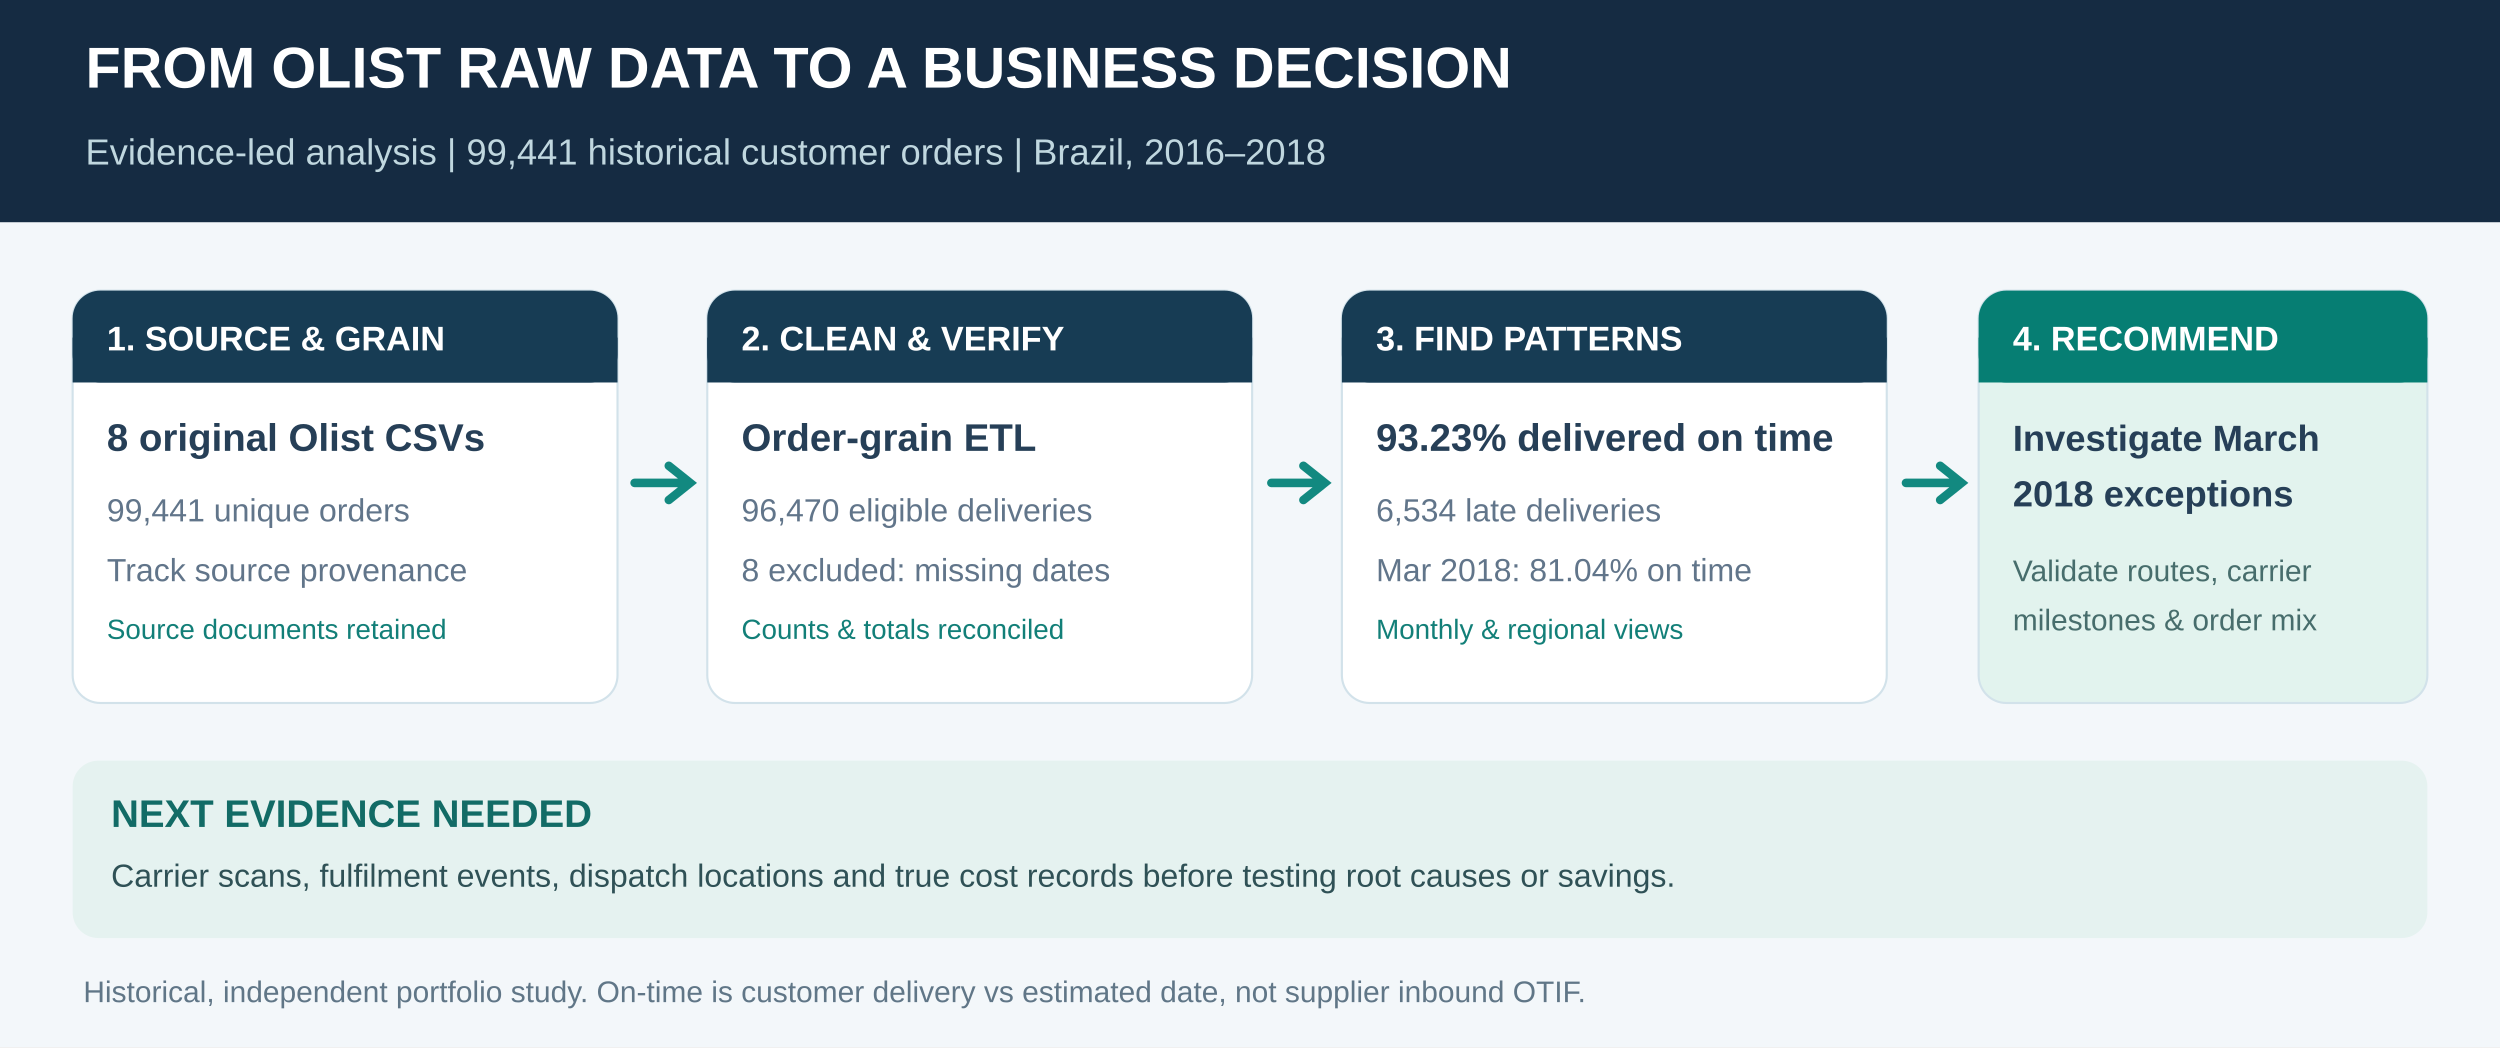
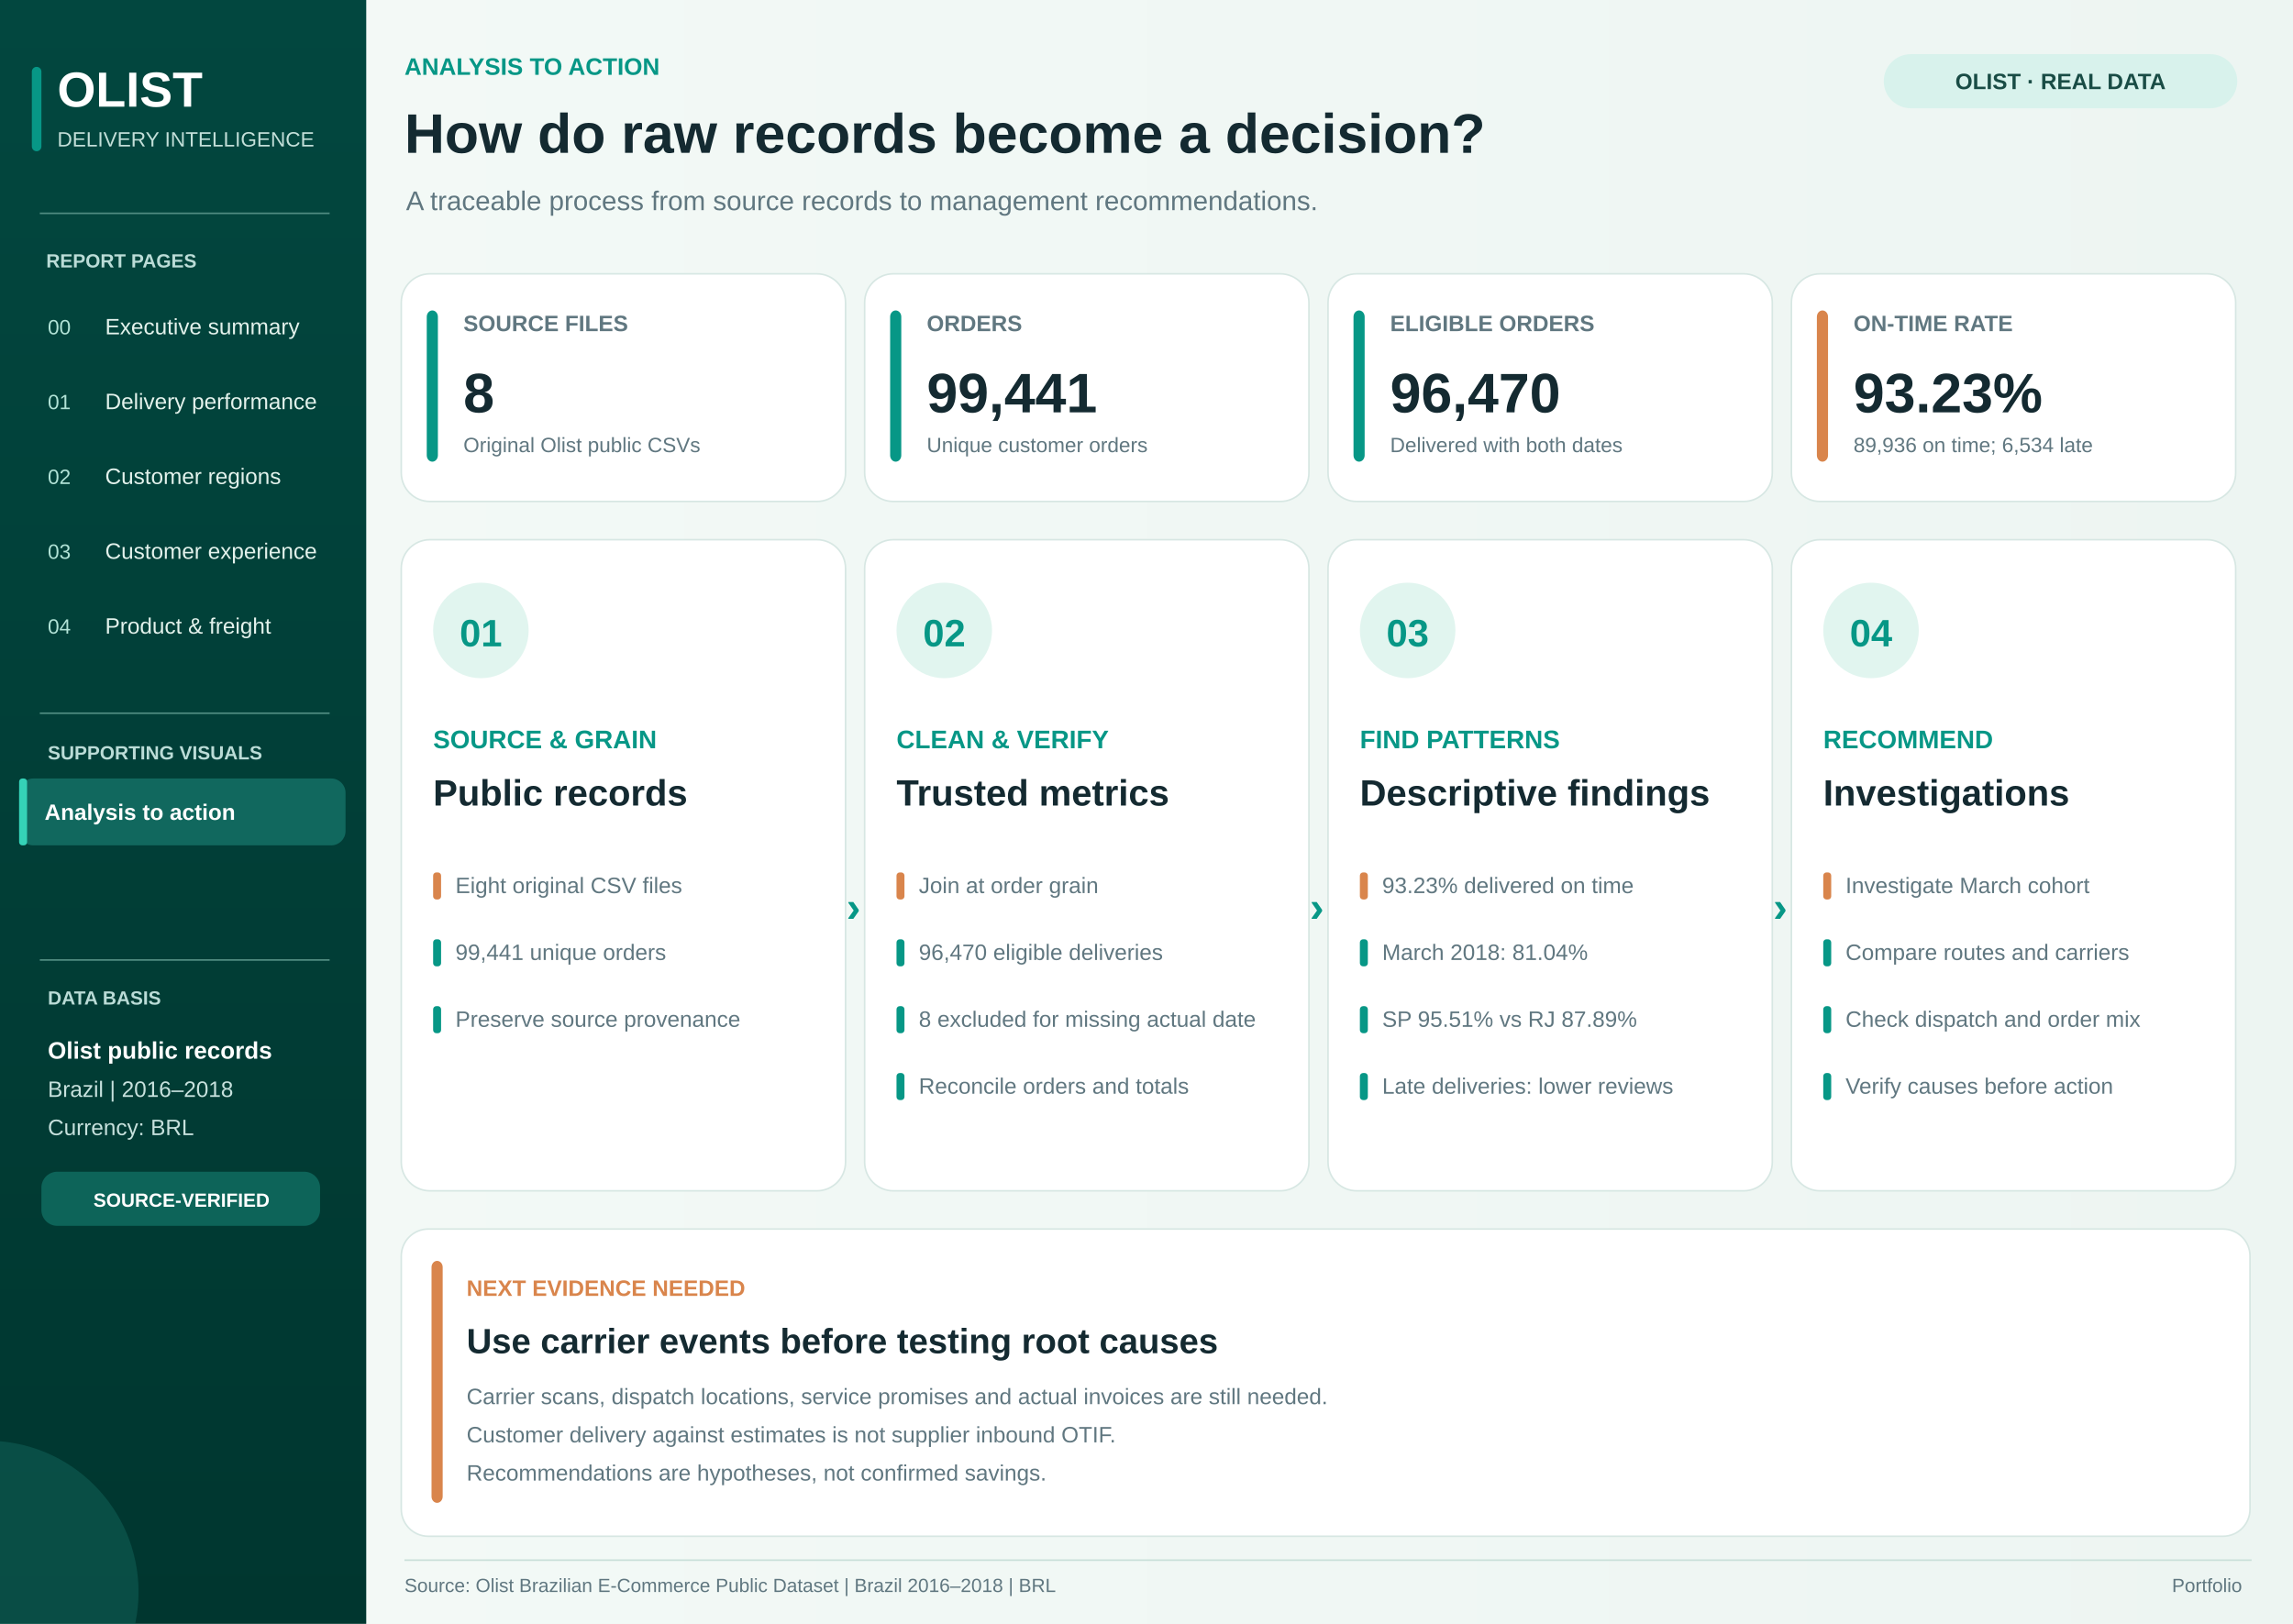
- <svg xmlns="http://www.w3.org/2000/svg" viewBox="0 0 1170 490" width="1170" height="490" role="img" aria-label="Olist data-to-decision flow: eight original CSVs, verified order-grain analysis of 99,441 orders, customer delivery insights and recommended investigations">
-   <rect width="1170" height="490" fill="#F3F7FA" />
-   <rect width="1170" height="104" fill="#152B42" />
-   <text x="40" y="41" font-family="Arial,sans-serif" font-size="27" font-weight="bold" fill="#FFFFFF">FROM OLIST RAW DATA TO A BUSINESS DECISION</text>
-   <text x="40" y="77" font-family="Arial,sans-serif" font-size="17" fill="#C0D7DF">Evidence-led analysis | 99,441 historical customer orders | Brazil, 2016–2018</text>
-   <rect x="34" y="136" width="255" height="193" rx="13" fill="#FFFFFF" stroke="#D2E2EA" />
-   <rect x="34" y="136" width="255" height="43" rx="13" fill="#173C54" />
-   <rect x="34" y="158" width="255" height="21" fill="#173C54" />
-   <text x="50" y="164" font-family="Arial,sans-serif" font-size="16" font-weight="bold" fill="#FFFFFF">1. SOURCE &amp; GRAIN</text>
-   <text x="50" y="211" font-family="Arial,sans-serif" font-size="18" font-weight="bold" fill="#263F57">8 original Olist CSVs</text>
-   <text x="50" y="244" font-family="Arial,sans-serif" font-size="15" fill="#61758A">99,441 unique orders</text>
-   <text x="50" y="272" font-family="Arial,sans-serif" font-size="15" fill="#61758A">Track source provenance</text>
-   <text x="50" y="299" font-family="Arial,sans-serif" font-size="13" fill="#127F78">Source documents retained</text>
-   <path d="M297 226 H323 M313 218 L323 226 L313 234" stroke="#128980" fill="none" stroke-width="4" stroke-linecap="round" />
-   <rect x="331" y="136" width="255" height="193" rx="13" fill="#FFFFFF" stroke="#D2E2EA" />
-   <rect x="331" y="136" width="255" height="43" rx="13" fill="#173C54" />
-   <rect x="331" y="158" width="255" height="21" fill="#173C54" />
-   <text x="347" y="164" font-family="Arial,sans-serif" font-size="16" font-weight="bold" fill="#FFFFFF">2. CLEAN &amp; VERIFY</text>
-   <text x="347" y="211" font-family="Arial,sans-serif" font-size="18" font-weight="bold" fill="#263F57">Order-grain ETL</text>
-   <text x="347" y="244" font-family="Arial,sans-serif" font-size="15" fill="#61758A">96,470 eligible deliveries</text>
-   <text x="347" y="272" font-family="Arial,sans-serif" font-size="15" fill="#61758A">8 excluded: missing dates</text>
-   <text x="347" y="299" font-family="Arial,sans-serif" font-size="13" fill="#127F78">Counts &amp; totals reconciled</text>
-   <path d="M595 226 H620 M610 218 L620 226 L610 234" stroke="#128980" fill="none" stroke-width="4" stroke-linecap="round" />
-   <rect x="628" y="136" width="255" height="193" rx="13" fill="#FFFFFF" stroke="#D2E2EA" />
-   <rect x="628" y="136" width="255" height="43" rx="13" fill="#173C54" />
-   <rect x="628" y="158" width="255" height="21" fill="#173C54" />
-   <text x="644" y="164" font-family="Arial,sans-serif" font-size="16" font-weight="bold" fill="#FFFFFF">3. FIND PATTERNS</text>
-   <text x="644" y="211" font-family="Arial,sans-serif" font-size="18" font-weight="bold" fill="#263F57">93.23% delivered on time</text>
-   <text x="644" y="244" font-family="Arial,sans-serif" font-size="15" fill="#61758A">6,534 late deliveries</text>
-   <text x="644" y="272" font-family="Arial,sans-serif" font-size="15" fill="#61758A">Mar 2018: 81.04% on time</text>
-   <text x="644" y="299" font-family="Arial,sans-serif" font-size="13" fill="#127F78">Monthly &amp; regional views</text>
-   <path d="M892 226 H918 M908 218 L918 226 L908 234" stroke="#128980" fill="none" stroke-width="4" stroke-linecap="round" />
-   <rect x="926" y="136" width="210" height="193" rx="13" fill="#E2F3EE" stroke="#D2E2EA" />
-   <rect x="926" y="136" width="210" height="43" rx="13" fill="#067E73" />
-   <rect x="926" y="158" width="210" height="21" fill="#067E73" />
-   <text x="942" y="164" font-family="Arial,sans-serif" font-size="16" font-weight="bold" fill="#FFFFFF">4. RECOMMEND</text>
-   <text x="942" y="211" font-family="Arial,sans-serif" font-size="17" font-weight="bold" fill="#263F57">Investigate March</text>
-   <text x="942" y="237" font-family="Arial,sans-serif" font-size="17" font-weight="bold" fill="#263F57">2018 exceptions</text>
-   <text x="942" y="272" font-family="Arial,sans-serif" font-size="14" fill="#476D6C">Validate routes, carrier</text>
-   <text x="942" y="295" font-family="Arial,sans-serif" font-size="14" fill="#476D6C">milestones &amp; order mix</text>
-   <rect x="34" y="356" width="1102" height="83" rx="12" fill="#E5F2F0" />
-   <text x="52" y="387" font-family="Arial,sans-serif" font-size="18" font-weight="bold" fill="#126B66">NEXT EVIDENCE NEEDED</text>
-   <text x="52" y="415" font-family="Arial,sans-serif" font-size="15" fill="#2F5156">Carrier scans, fulfilment events, dispatch locations and true cost records before testing root causes or savings.</text>
-   <text x="39" y="469" font-family="Arial,sans-serif" font-size="14" fill="#607687">Historical, independent portfolio study. On-time is customer delivery vs estimated date, not supplier inbound OTIF.</text>
+ <svg xmlns="http://www.w3.org/2000/svg" viewBox="0 0 1440 1020" width="1440" height="1020" role="img" aria-label="How do raw records become a decision?">
+   <defs>
+     <linearGradient id="pageBg">
+       <stop offset="0%" stop-color="#F4FAF7" />
+       <stop offset="100%" stop-color="#EDF5F2" />
+     </linearGradient>
+     <linearGradient id="sideBg" x2="0" y2="1">
+       <stop offset="0%" stop-color="#02473F" />
+       <stop offset="100%" stop-color="#00362F" />
+     </linearGradient>
+     <filter id="shadow" x="-5%" y="-5%" width="112%" height="118%">
+       <feDropShadow dx="0" dy="3" stdDeviation="3" flood-color="#38665D" flood-opacity=".13" />
+     </filter>
+   </defs>
+   <g font-family="Arial,Helvetica,sans-serif">
+     <rect x="0" y="0" width="1440" height="1020" rx="0" fill="url(#pageBg)" />
+     <rect x="0" y="0" width="230" height="1020" rx="0" fill="url(#sideBg)" />
+     <circle cx="-8" cy="1000" r="95" fill="#12675D" opacity=".48" />
+     <rect x="20" y="42" width="6" height="53" rx="3" fill="#079786" />
+     <text x="36" y="67" font-size="31" fill="#FFFFFF" font-weight="700" text-anchor="start">OLIST</text>
+     <text x="36" y="92" font-size="13" fill="#C3DFD9" font-weight="400" text-anchor="start">DELIVERY INTELLIGENCE</text>
+     <line x1="25" y1="134" x2="207" y2="134" stroke="#508C81" />
+     <text x="29" y="168" font-size="12" fill="#BBDCD7" font-weight="700" text-anchor="start">REPORT PAGES</text>
+     <text x="30" y="210" font-size="13" fill="#B2E3D7" font-weight="400" text-anchor="start">00</text>
+     <text x="66" y="210" font-size="14" fill="#E3F2EC" font-weight="400" text-anchor="start">Executive summary</text>
+     <text x="30" y="257" font-size="13" fill="#B2E3D7" font-weight="400" text-anchor="start">01</text>
+     <text x="66" y="257" font-size="14" fill="#E3F2EC" font-weight="400" text-anchor="start">Delivery performance</text>
+     <text x="30" y="304" font-size="13" fill="#B2E3D7" font-weight="400" text-anchor="start">02</text>
+     <text x="66" y="304" font-size="14" fill="#E3F2EC" font-weight="400" text-anchor="start">Customer regions</text>
+     <text x="30" y="351" font-size="13" fill="#B2E3D7" font-weight="400" text-anchor="start">03</text>
+     <text x="66" y="351" font-size="14" fill="#E3F2EC" font-weight="400" text-anchor="start">Customer experience</text>
+     <text x="30" y="398" font-size="13" fill="#B2E3D7" font-weight="400" text-anchor="start">04</text>
+     <text x="66" y="398" font-size="14" fill="#E3F2EC" font-weight="400" text-anchor="start">Product &amp; freight</text>
+     <line x1="25" y1="448" x2="207" y2="448" stroke="#508C81" />
+     <text x="30" y="477" font-size="12" fill="#BBDCD7" font-weight="700" text-anchor="start">SUPPORTING VISUALS</text>
+     <rect x="12" y="489" width="205" height="42" rx="9" fill="#11685E" />
+     <rect x="12" y="489" width="5" height="42" rx="2" fill="#35D2B7" />
+     <text x="28" y="515" font-size="14" fill="#FFFFFF" font-weight="700" text-anchor="start">Analysis to action</text>
+     <line x1="25" y1="603" x2="207" y2="603" stroke="#508C81" />
+     <text x="30" y="631" font-size="12" fill="#BBDCD7" font-weight="700" text-anchor="start">DATA BASIS</text>
+     <text x="30" y="665" font-size="15" fill="#FFFFFF" font-weight="700" text-anchor="start">Olist public records</text>
+     <text x="30" y="689" font-size="14" fill="#C7E1DD" font-weight="400" text-anchor="start">Brazil | 2016–2018</text>
+     <text x="30" y="713" font-size="14" fill="#C7E1DD" font-weight="400" text-anchor="start">Currency: BRL</text>
+     <rect x="26" y="736" width="175" height="34" rx="10" fill="#0D6459" />
+     <text x="114" y="758" font-size="12" fill="#FFFFFF" font-weight="700" text-anchor="middle">SOURCE-VERIFIED</text>
+     <text x="254" y="47" font-size="15" fill="#079786" font-weight="700" text-anchor="start">ANALYSIS TO ACTION</text>
+     <text x="254" y="96" font-size="35" fill="#142A31" font-weight="700" text-anchor="start">How do raw records become a decision?</text>
+     <text x="255" y="132" font-size="17" fill="#607780" font-weight="400" text-anchor="start">A traceable process from source records to management recommendations.</text>
+     <rect x="1183" y="34" width="222" height="34" rx="17" fill="#D8F2EC" />
+     <text x="1294" y="56" font-size="14" fill="#194C45" font-weight="700" text-anchor="middle">OLIST · REAL DATA</text>
+     <rect x="252" y="172" width="279" height="143" rx="18" fill="#FFFFFF" stroke="#D7E7E3" />
+     <rect x="268" y="195" width="7" height="95" rx="4" fill="#079786" />
+     <text x="291" y="208" font-size="14" fill="#607780" font-weight="700" text-anchor="start">SOURCE FILES</text>
+     <text x="291" y="259" font-size="35" fill="#142A31" font-weight="700" text-anchor="start">8</text>
+     <text x="291" y="284" font-size="13" fill="#607780" font-weight="400" text-anchor="start">Original Olist public CSVs</text>
+     <rect x="543" y="172" width="279" height="143" rx="18" fill="#FFFFFF" stroke="#D7E7E3" />
+     <rect x="559" y="195" width="7" height="95" rx="4" fill="#079786" />
+     <text x="582" y="208" font-size="14" fill="#607780" font-weight="700" text-anchor="start">ORDERS</text>
+     <text x="582" y="259" font-size="35" fill="#142A31" font-weight="700" text-anchor="start">99,441</text>
+     <text x="582" y="284" font-size="13" fill="#607780" font-weight="400" text-anchor="start">Unique customer orders</text>
+     <rect x="834" y="172" width="279" height="143" rx="18" fill="#FFFFFF" stroke="#D7E7E3" />
+     <rect x="850" y="195" width="7" height="95" rx="4" fill="#079786" />
+     <text x="873" y="208" font-size="14" fill="#607780" font-weight="700" text-anchor="start">ELIGIBLE ORDERS</text>
+     <text x="873" y="259" font-size="35" fill="#142A31" font-weight="700" text-anchor="start">96,470</text>
+     <text x="873" y="284" font-size="13" fill="#607780" font-weight="400" text-anchor="start">Delivered with both dates</text>
+     <rect x="1125" y="172" width="279" height="143" rx="18" fill="#FFFFFF" stroke="#D7E7E3" />
+     <rect x="1141" y="195" width="7" height="95" rx="4" fill="#D9854C" />
+     <text x="1164" y="208" font-size="14" fill="#607780" font-weight="700" text-anchor="start">ON-TIME RATE</text>
+     <text x="1164" y="259" font-size="35" fill="#142A31" font-weight="700" text-anchor="start">93.23%</text>
+     <text x="1164" y="284" font-size="13" fill="#607780" font-weight="400" text-anchor="start">89,936 on time; 6,534 late</text>
+     <rect x="252" y="339" width="279" height="409" rx="18" fill="#FFFFFF" stroke="#D7E7E3" />
+     <rect x="272" y="366" width="60" height="60" rx="30" fill="#E1F5EF" />
+     <text x="302" y="406" font-size="24" fill="#079786" font-weight="700" text-anchor="middle">01</text>
+     <text x="272" y="470" font-size="16" fill="#079786" font-weight="700" text-anchor="start">SOURCE &amp; GRAIN</text>
+     <text x="272" y="506" font-size="23" fill="#142A31" font-weight="700" text-anchor="start">Public records</text>
+     <rect x="272" y="548" width="5" height="17" rx="2" fill="#D9854C" />
+     <text x="286" y="561" font-size="14" fill="#607780" font-weight="400" text-anchor="start">Eight original CSV files</text>
+     <rect x="272" y="590" width="5" height="17" rx="2" fill="#079786" />
+     <text x="286" y="603" font-size="14" fill="#607780" font-weight="400" text-anchor="start">99,441 unique orders</text>
+     <rect x="272" y="632" width="5" height="17" rx="2" fill="#079786" />
+     <text x="286" y="645" font-size="14" fill="#607780" font-weight="400" text-anchor="start">Preserve source provenance</text>
+     <text x="536" y="579" font-size="27" fill="#079786" font-weight="700" text-anchor="middle">›</text>
+     <rect x="543" y="339" width="279" height="409" rx="18" fill="#FFFFFF" stroke="#D7E7E3" />
+     <rect x="563" y="366" width="60" height="60" rx="30" fill="#E1F5EF" />
+     <text x="593" y="406" font-size="24" fill="#079786" font-weight="700" text-anchor="middle">02</text>
+     <text x="563" y="470" font-size="16" fill="#079786" font-weight="700" text-anchor="start">CLEAN &amp; VERIFY</text>
+     <text x="563" y="506" font-size="23" fill="#142A31" font-weight="700" text-anchor="start">Trusted metrics</text>
+     <rect x="563" y="548" width="5" height="17" rx="2" fill="#D9854C" />
+     <text x="577" y="561" font-size="14" fill="#607780" font-weight="400" text-anchor="start">Join at order grain</text>
+     <rect x="563" y="590" width="5" height="17" rx="2" fill="#079786" />
+     <text x="577" y="603" font-size="14" fill="#607780" font-weight="400" text-anchor="start">96,470 eligible deliveries</text>
+     <rect x="563" y="632" width="5" height="17" rx="2" fill="#079786" />
+     <text x="577" y="645" font-size="14" fill="#607780" font-weight="400" text-anchor="start">8 excluded for missing actual date</text>
+     <rect x="563" y="674" width="5" height="17" rx="2" fill="#079786" />
+     <text x="577" y="687" font-size="14" fill="#607780" font-weight="400" text-anchor="start">Reconcile orders and totals</text>
+     <text x="827" y="579" font-size="27" fill="#079786" font-weight="700" text-anchor="middle">›</text>
+     <rect x="834" y="339" width="279" height="409" rx="18" fill="#FFFFFF" stroke="#D7E7E3" />
+     <rect x="854" y="366" width="60" height="60" rx="30" fill="#E1F5EF" />
+     <text x="884" y="406" font-size="24" fill="#079786" font-weight="700" text-anchor="middle">03</text>
+     <text x="854" y="470" font-size="16" fill="#079786" font-weight="700" text-anchor="start">FIND PATTERNS</text>
+     <text x="854" y="506" font-size="23" fill="#142A31" font-weight="700" text-anchor="start">Descriptive findings</text>
+     <rect x="854" y="548" width="5" height="17" rx="2" fill="#D9854C" />
+     <text x="868" y="561" font-size="14" fill="#607780" font-weight="400" text-anchor="start">93.23% delivered on time</text>
+     <rect x="854" y="590" width="5" height="17" rx="2" fill="#079786" />
+     <text x="868" y="603" font-size="14" fill="#607780" font-weight="400" text-anchor="start">March 2018: 81.04%</text>
+     <rect x="854" y="632" width="5" height="17" rx="2" fill="#079786" />
+     <text x="868" y="645" font-size="14" fill="#607780" font-weight="400" text-anchor="start">SP 95.51% vs RJ 87.89%</text>
+     <rect x="854" y="674" width="5" height="17" rx="2" fill="#079786" />
+     <text x="868" y="687" font-size="14" fill="#607780" font-weight="400" text-anchor="start">Late deliveries: lower reviews</text>
+     <text x="1118" y="579" font-size="27" fill="#079786" font-weight="700" text-anchor="middle">›</text>
+     <rect x="1125" y="339" width="279" height="409" rx="18" fill="#FFFFFF" stroke="#D7E7E3" />
+     <rect x="1145" y="366" width="60" height="60" rx="30" fill="#E1F5EF" />
+     <text x="1175" y="406" font-size="24" fill="#079786" font-weight="700" text-anchor="middle">04</text>
+     <text x="1145" y="470" font-size="16" fill="#079786" font-weight="700" text-anchor="start">RECOMMEND</text>
+     <text x="1145" y="506" font-size="23" fill="#142A31" font-weight="700" text-anchor="start">Investigations</text>
+     <rect x="1145" y="548" width="5" height="17" rx="2" fill="#D9854C" />
+     <text x="1159" y="561" font-size="14" fill="#607780" font-weight="400" text-anchor="start">Investigate March cohort</text>
+     <rect x="1145" y="590" width="5" height="17" rx="2" fill="#079786" />
+     <text x="1159" y="603" font-size="14" fill="#607780" font-weight="400" text-anchor="start">Compare routes and carriers</text>
+     <rect x="1145" y="632" width="5" height="17" rx="2" fill="#079786" />
+     <text x="1159" y="645" font-size="14" fill="#607780" font-weight="400" text-anchor="start">Check dispatch and order mix</text>
+     <rect x="1145" y="674" width="5" height="17" rx="2" fill="#079786" />
+     <text x="1159" y="687" font-size="14" fill="#607780" font-weight="400" text-anchor="start">Verify causes before action</text>
+     <rect x="252" y="772" width="1161" height="193" rx="17" fill="#FFFFFF" stroke="#D7E7E3" />
+     <rect x="271" y="792" width="7" height="152" rx="4" fill="#D9854C" />
+     <text x="293" y="814" font-size="14" fill="#D9854C" font-weight="700" text-anchor="start">NEXT EVIDENCE NEEDED</text>
+     <text x="293" y="850" font-size="22" fill="#142A31" font-weight="700" text-anchor="start">Use carrier events before testing root causes</text>
+     <text x="293" y="882" font-size="14" fill="#607780" font-weight="400" text-anchor="start">Carrier scans, dispatch locations, service promises and actual invoices are still needed.</text>
+     <text x="293" y="906" font-size="14" fill="#607780" font-weight="400" text-anchor="start">Customer delivery against estimates is not supplier inbound OTIF.</text>
+     <text x="293" y="930" font-size="14" fill="#607780" font-weight="400" text-anchor="start">Recommendations are hypotheses, not confirmed savings.</text>
+     <line x1="254" y1="980" x2="1414" y2="980" stroke="#C9DFD9" />
+     <text x="254" y="1000" font-size="12" fill="#607780" font-weight="400" text-anchor="start">Source: Olist Brazilian E-Commerce Public Dataset | Brazil 2016–2018 | BRL</text>
+     <text x="1408" y="1000" font-size="12" fill="#607780" font-weight="400" text-anchor="end">Portfolio</text>
+   </g>
</svg>
